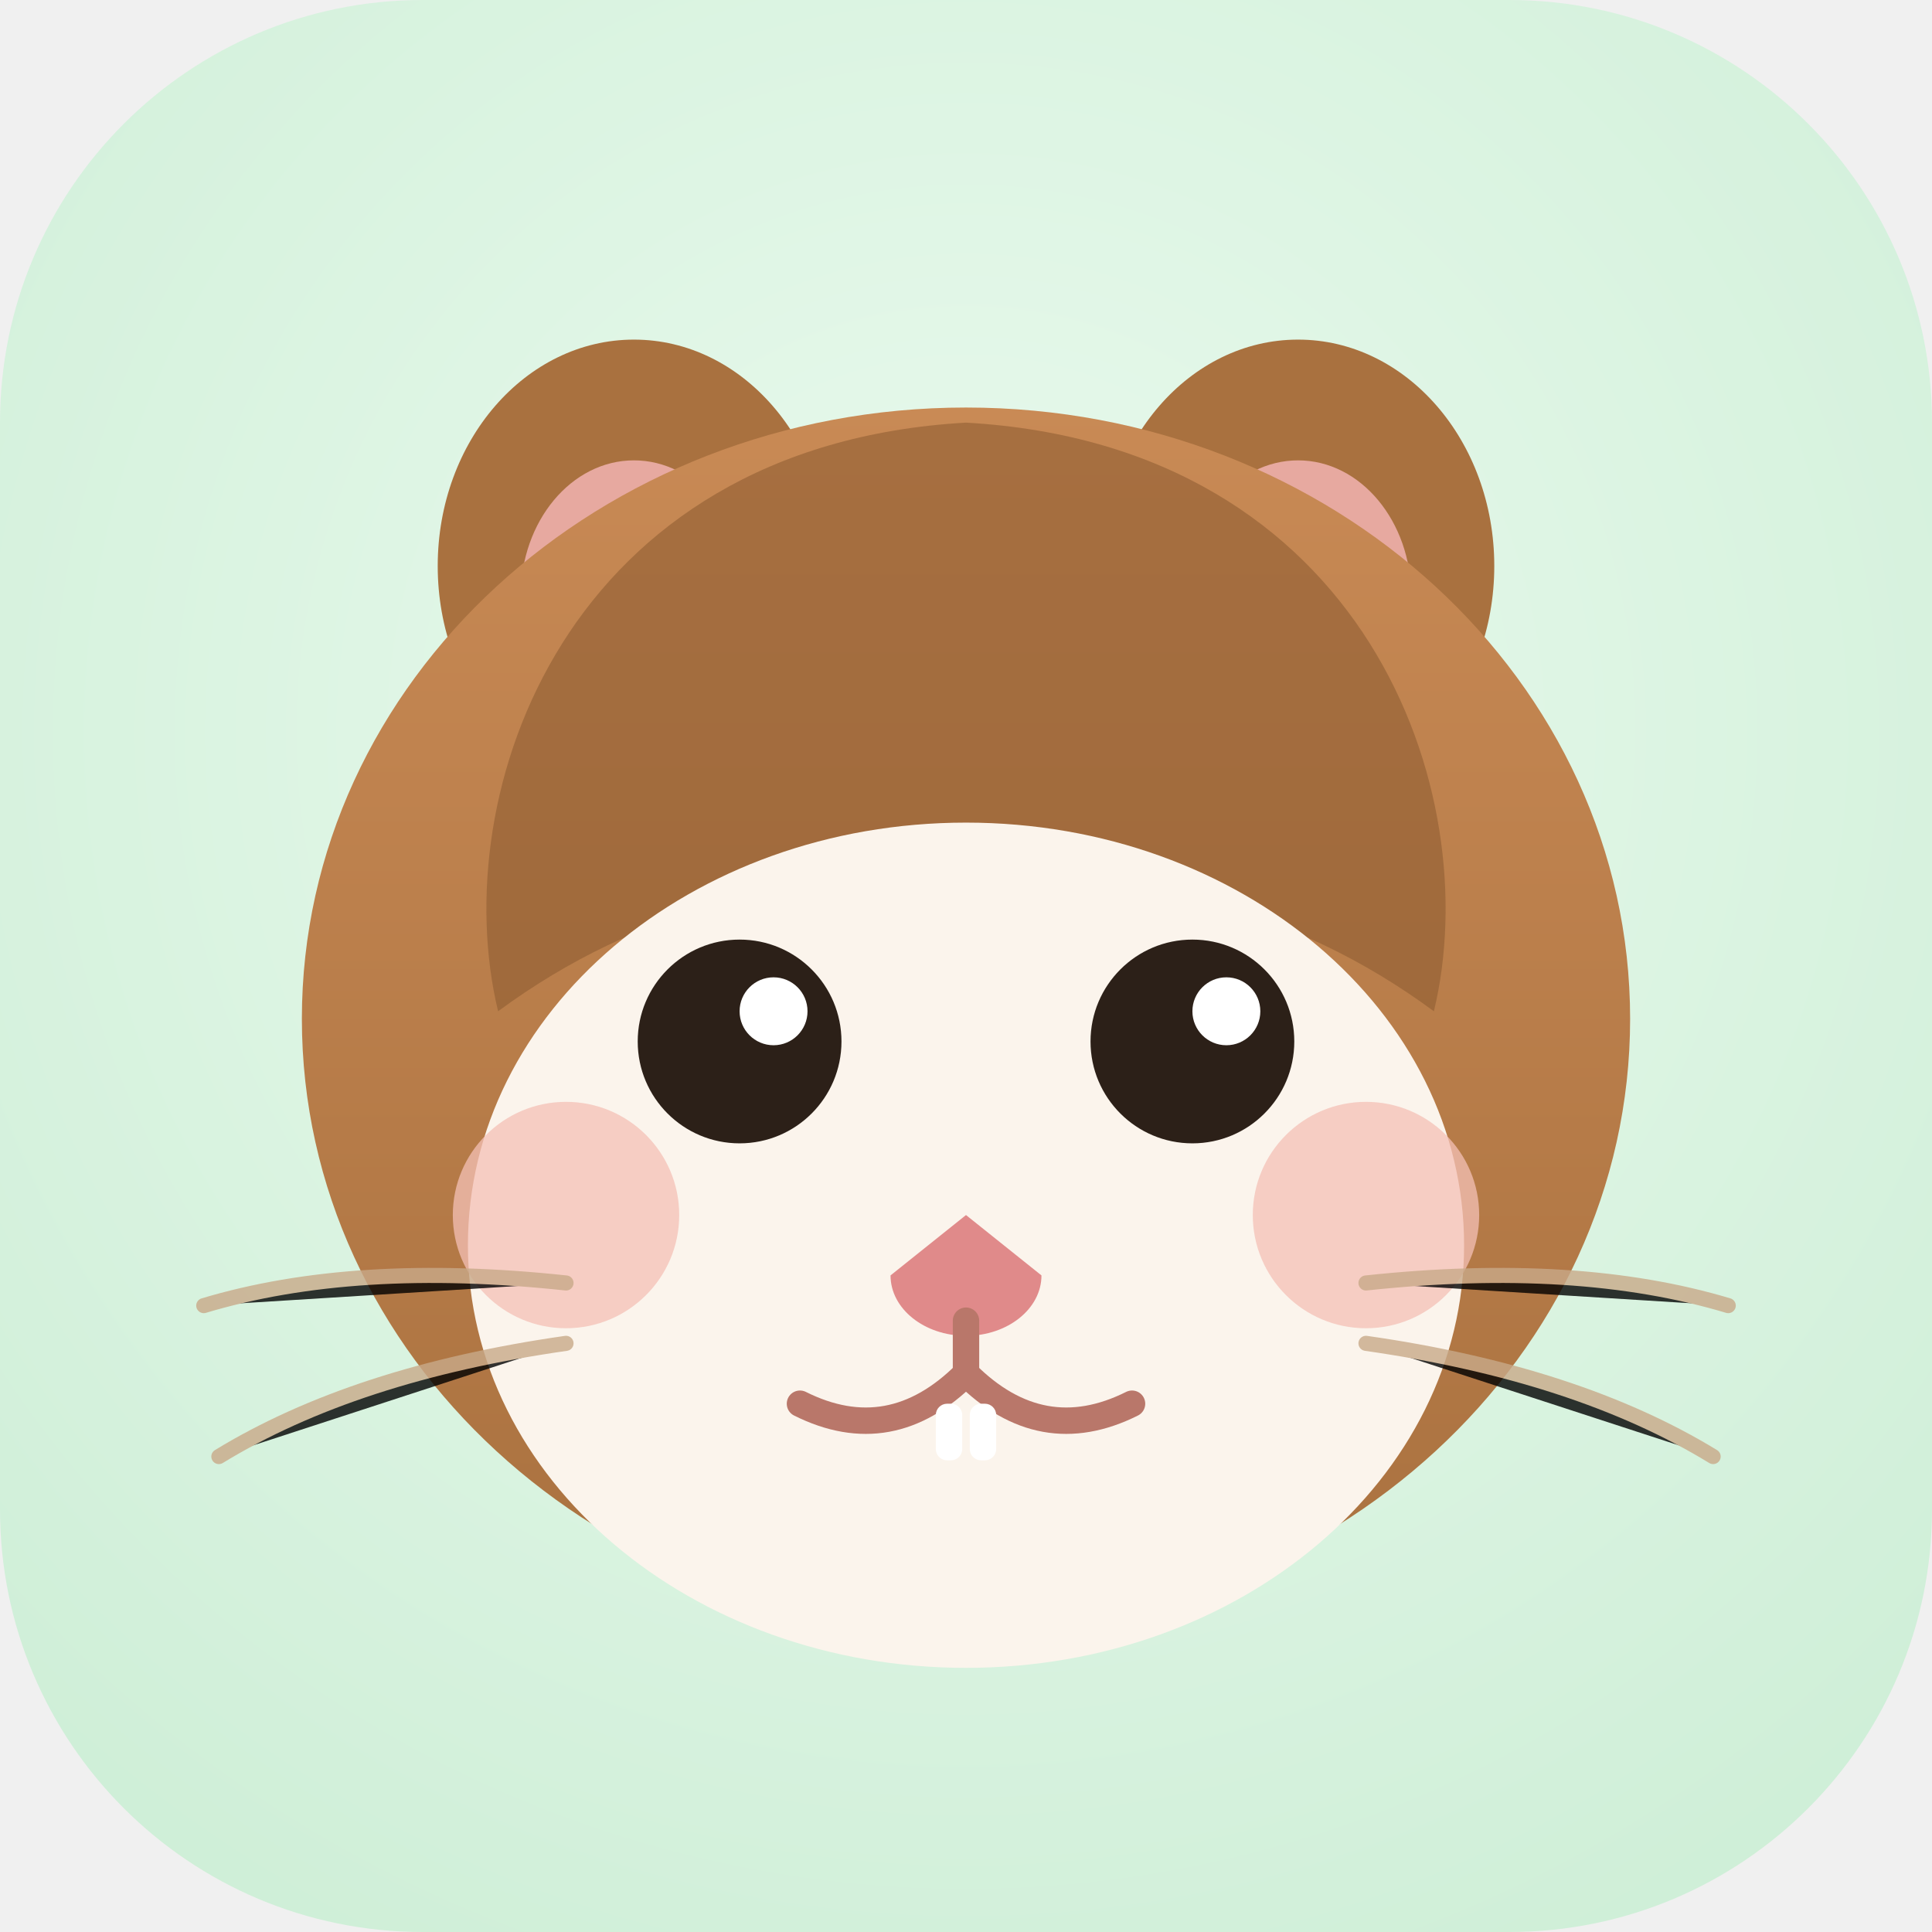
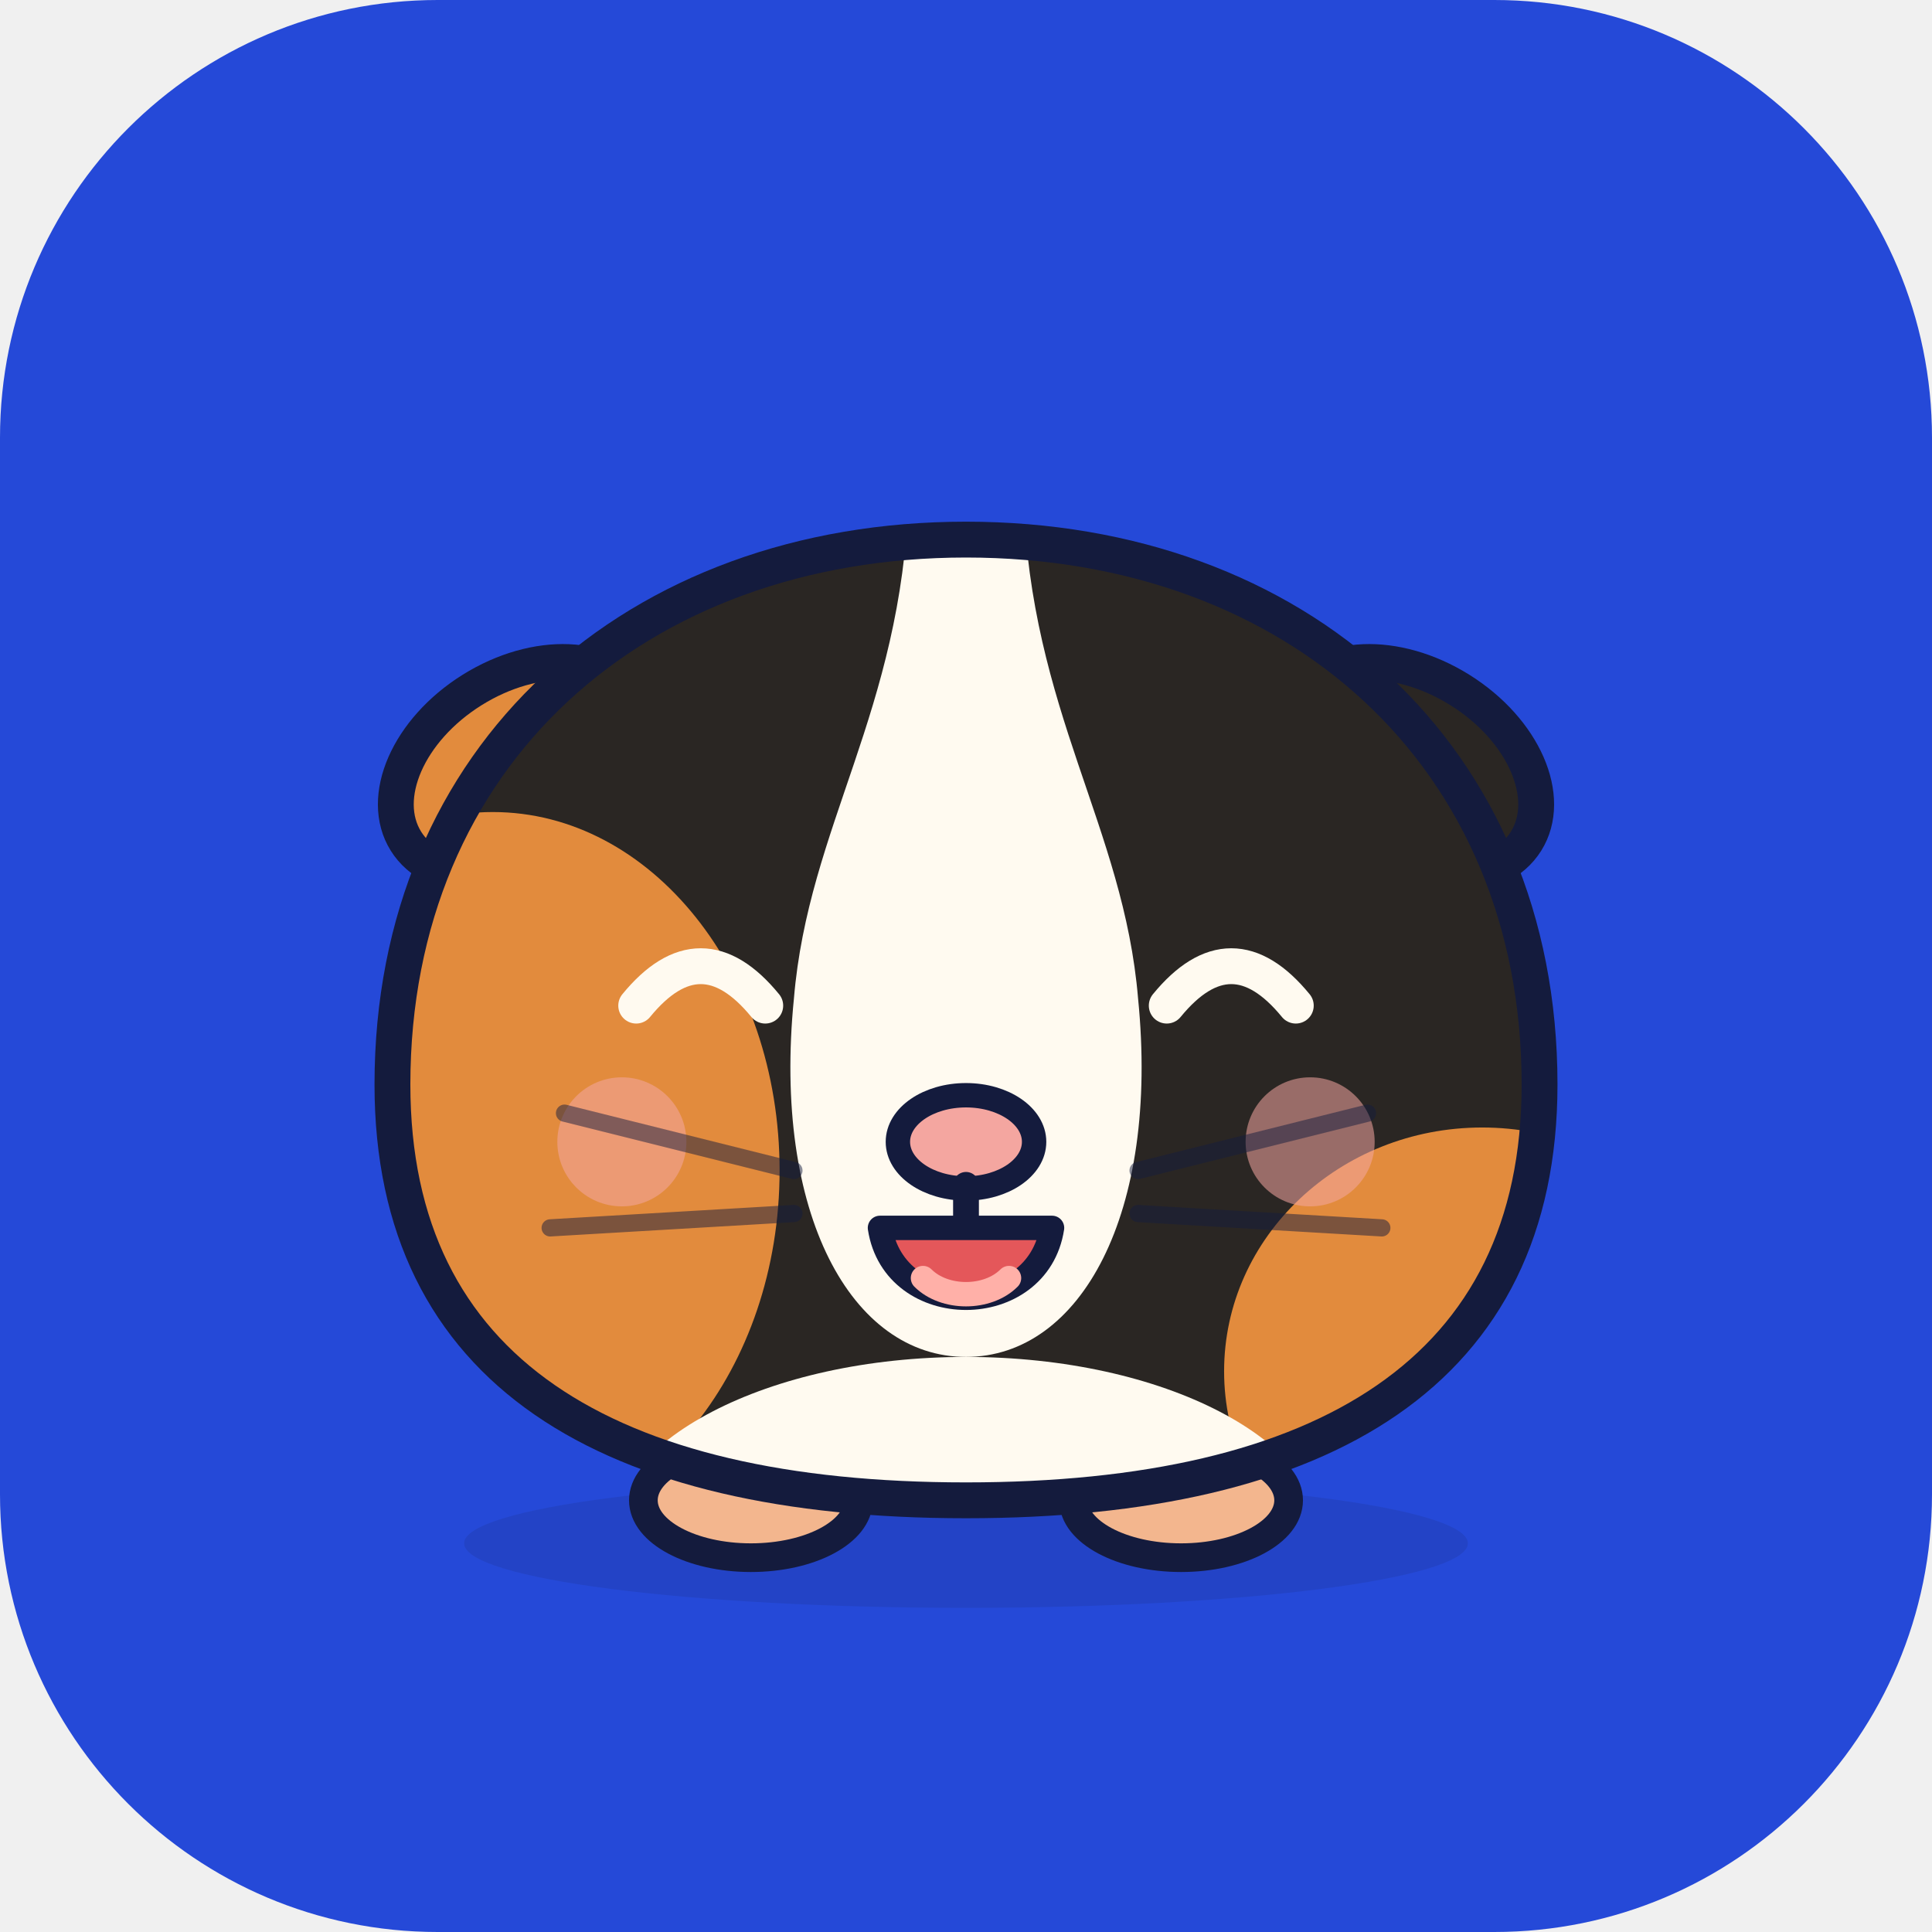
- <svg xmlns="http://www.w3.org/2000/svg" viewBox="0 0 512 512" width="512" height="512">
-   <defs>
-     <radialGradient id="bg" cx="50%" cy="38%" r="75%">
-       <stop offset="0%" stop-color="#eafaee" />
-       <stop offset="100%" stop-color="#cdeed6" />
-     </radialGradient>
-     <linearGradient id="fur" x1="0" y1="0" x2="0" y2="1">
-       <stop offset="0%" stop-color="#c98a55" />
-       <stop offset="100%" stop-color="#a9713f" />
-     </linearGradient>
-   </defs>
-   <rect width="512" height="512" rx="112" fill="url(#bg)" />
-   <ellipse cx="168" cy="150" rx="52" ry="60" fill="#a9713f" />
-   <ellipse cx="344" cy="150" rx="52" ry="60" fill="#a9713f" />
-   <ellipse cx="168" cy="158" rx="30" ry="36" fill="#e7a9a0" />
-   <ellipse cx="344" cy="158" rx="30" ry="36" fill="#e7a9a0" />
-   <ellipse cx="256" cy="270" rx="176" ry="162" fill="url(#fur)" />
-   <path d="M256 112 C150 118 118 210 132 268 C170 240 210 232 256 232 C302 232 342 240 380 268 C394 210 362 118 256 112 Z" fill="#8a5a30" opacity="0.55" />
-   <ellipse cx="256" cy="330" rx="132" ry="112" fill="#fbf4ec" />
-   <circle cx="150" cy="322" r="30" fill="#f4c0b6" opacity="0.75" />
-   <circle cx="362" cy="322" r="30" fill="#f4c0b6" opacity="0.75" />
-   <circle cx="196" cy="276" r="27" fill="#2c2018" />
-   <circle cx="316" cy="276" r="27" fill="#2c2018" />
-   <circle cx="205" cy="268" r="9" fill="#fff" />
-   <circle cx="325" cy="268" r="9" fill="#fff" />
-   <path d="M256 322 l20 16 a20 16 0 0 1 -40 0 Z" fill="#e08a8a" />
-   <path d="M256 350 v14" stroke="#b9776a" stroke-width="7" stroke-linecap="round" />
-   <path d="M256 364 q-20 20 -44 8" fill="none" stroke="#b9776a" stroke-width="7" stroke-linecap="round" />
-   <path d="M256 364 q20 20 44 8" fill="none" stroke="#b9776a" stroke-width="7" stroke-linecap="round" />
-   <rect x="248" y="372" width="7" height="15" rx="3" fill="#fff" />
-   <rect x="257" y="372" width="7" height="15" rx="3" fill="#fff" />
-   <g stroke="#c8a988" stroke-width="4" stroke-linecap="round" opacity="0.8">
-     <path d="M150 340 q-56 -6 -96 6" />
-     <path d="M150 356 q-56 8 -92 30" />
-     <path d="M362 340 q56 -6 96 6" />
-     <path d="M362 356 q56 8 92 30" />
+ <svg xmlns="http://www.w3.org/2000/svg" viewBox="0 0 512 512">
+   <rect width="512" height="512" rx="116" fill="#2549D8" />
+   <g transform="translate(66 86) scale(1.9)">
+     <defs>
+       <clipPath id="br1">
+         <path d="M100 30c46 0 80 30 80 76 0 40-30 58-80 58s-80-18-80-58c0-46 34-76 80-76Z" />
+       </clipPath>
+     </defs>
+     <g>
+       <ellipse cx="100" cy="170" rx="70" ry="9" fill="#141B3D" opacity=".12" />
+       <g fill="#F3B68E" stroke="#141B3D" stroke-width="4" stroke-linejoin="round">
+         <ellipse cx="70" cy="164" rx="15" ry="8" />
+         <ellipse cx="130" cy="164" rx="15" ry="8" />
+       </g>
+       <ellipse cx="38" cy="62" rx="19" ry="13" transform="rotate(-32 38 62)" fill="#E28B3D" stroke="#141B3D" stroke-width="5" />
+       <ellipse cx="162" cy="62" rx="19" ry="13" transform="rotate(32 162 62)" fill="#2A2623" stroke="#141B3D" stroke-width="5" />
+       <g clip-path="url(#br1)">
+         <rect x="0" y="0" width="200" height="190" fill="#2A2623" />
+         <ellipse cx="34" cy="118" rx="40" ry="50" fill="#E28B3D" />
+         <ellipse cx="172" cy="146" rx="36" ry="34" fill="#E28B3D" />
+         <path d="M92 24c-1 30-14 46-16 70-3 30 8 50 24 50s27-20 24-50c-2-24-15-40-16-70Z" fill="#FFFAF0" />
+         <ellipse cx="100" cy="170" rx="50" ry="26" fill="#FFFAF0" />
+       </g>
+       <path d="M100 30c46 0 80 30 80 76 0 40-30 58-80 58s-80-18-80-58c0-46 34-76 80-76Z" fill="none" stroke="#141B3D" stroke-width="5" stroke-linejoin="round" />
+       <g opacity=".55" fill="#F4A6A0">
+         <circle cx="52" cy="114" r="9" />
+         <circle cx="148" cy="114" r="9" />
+       </g>
+       <g fill="none" stroke="#FFFAF0" stroke-width="5" stroke-linecap="round">
+         <path d="M54 95q9-11 18 0" />
+         <path d="M128 95q9-11 18 0" />
+       </g>
+       <ellipse cx="100" cy="114" rx="9.5" ry="6.5" fill="#F4A6A0" stroke="#141B3D" stroke-width="3.4" />
+       <g>
+         <path d="M100 120v5" fill="none" stroke="#141B3D" stroke-width="3.6" stroke-linecap="round" stroke-linejoin="round" />
+         <path d="M88 126c2 13 22 13 24 0Z" fill="#E4575A" stroke="#141B3D" stroke-width="3.4" stroke-linejoin="round" />
+         <path d="M94 133c3 3 9 3 12 0" fill="none" stroke="#FFB0A8" stroke-width="3.4" stroke-linecap="round" />
+       </g>
+       <g fill="none" stroke="#141B3D" stroke-width="2.4" stroke-linecap="round" opacity=".5">
+         <path d="M76 118 44 110M76 124l-34 2M124 118l32-8M124 124l34 2" />
+       </g>
+     </g>
  </g>
</svg>
